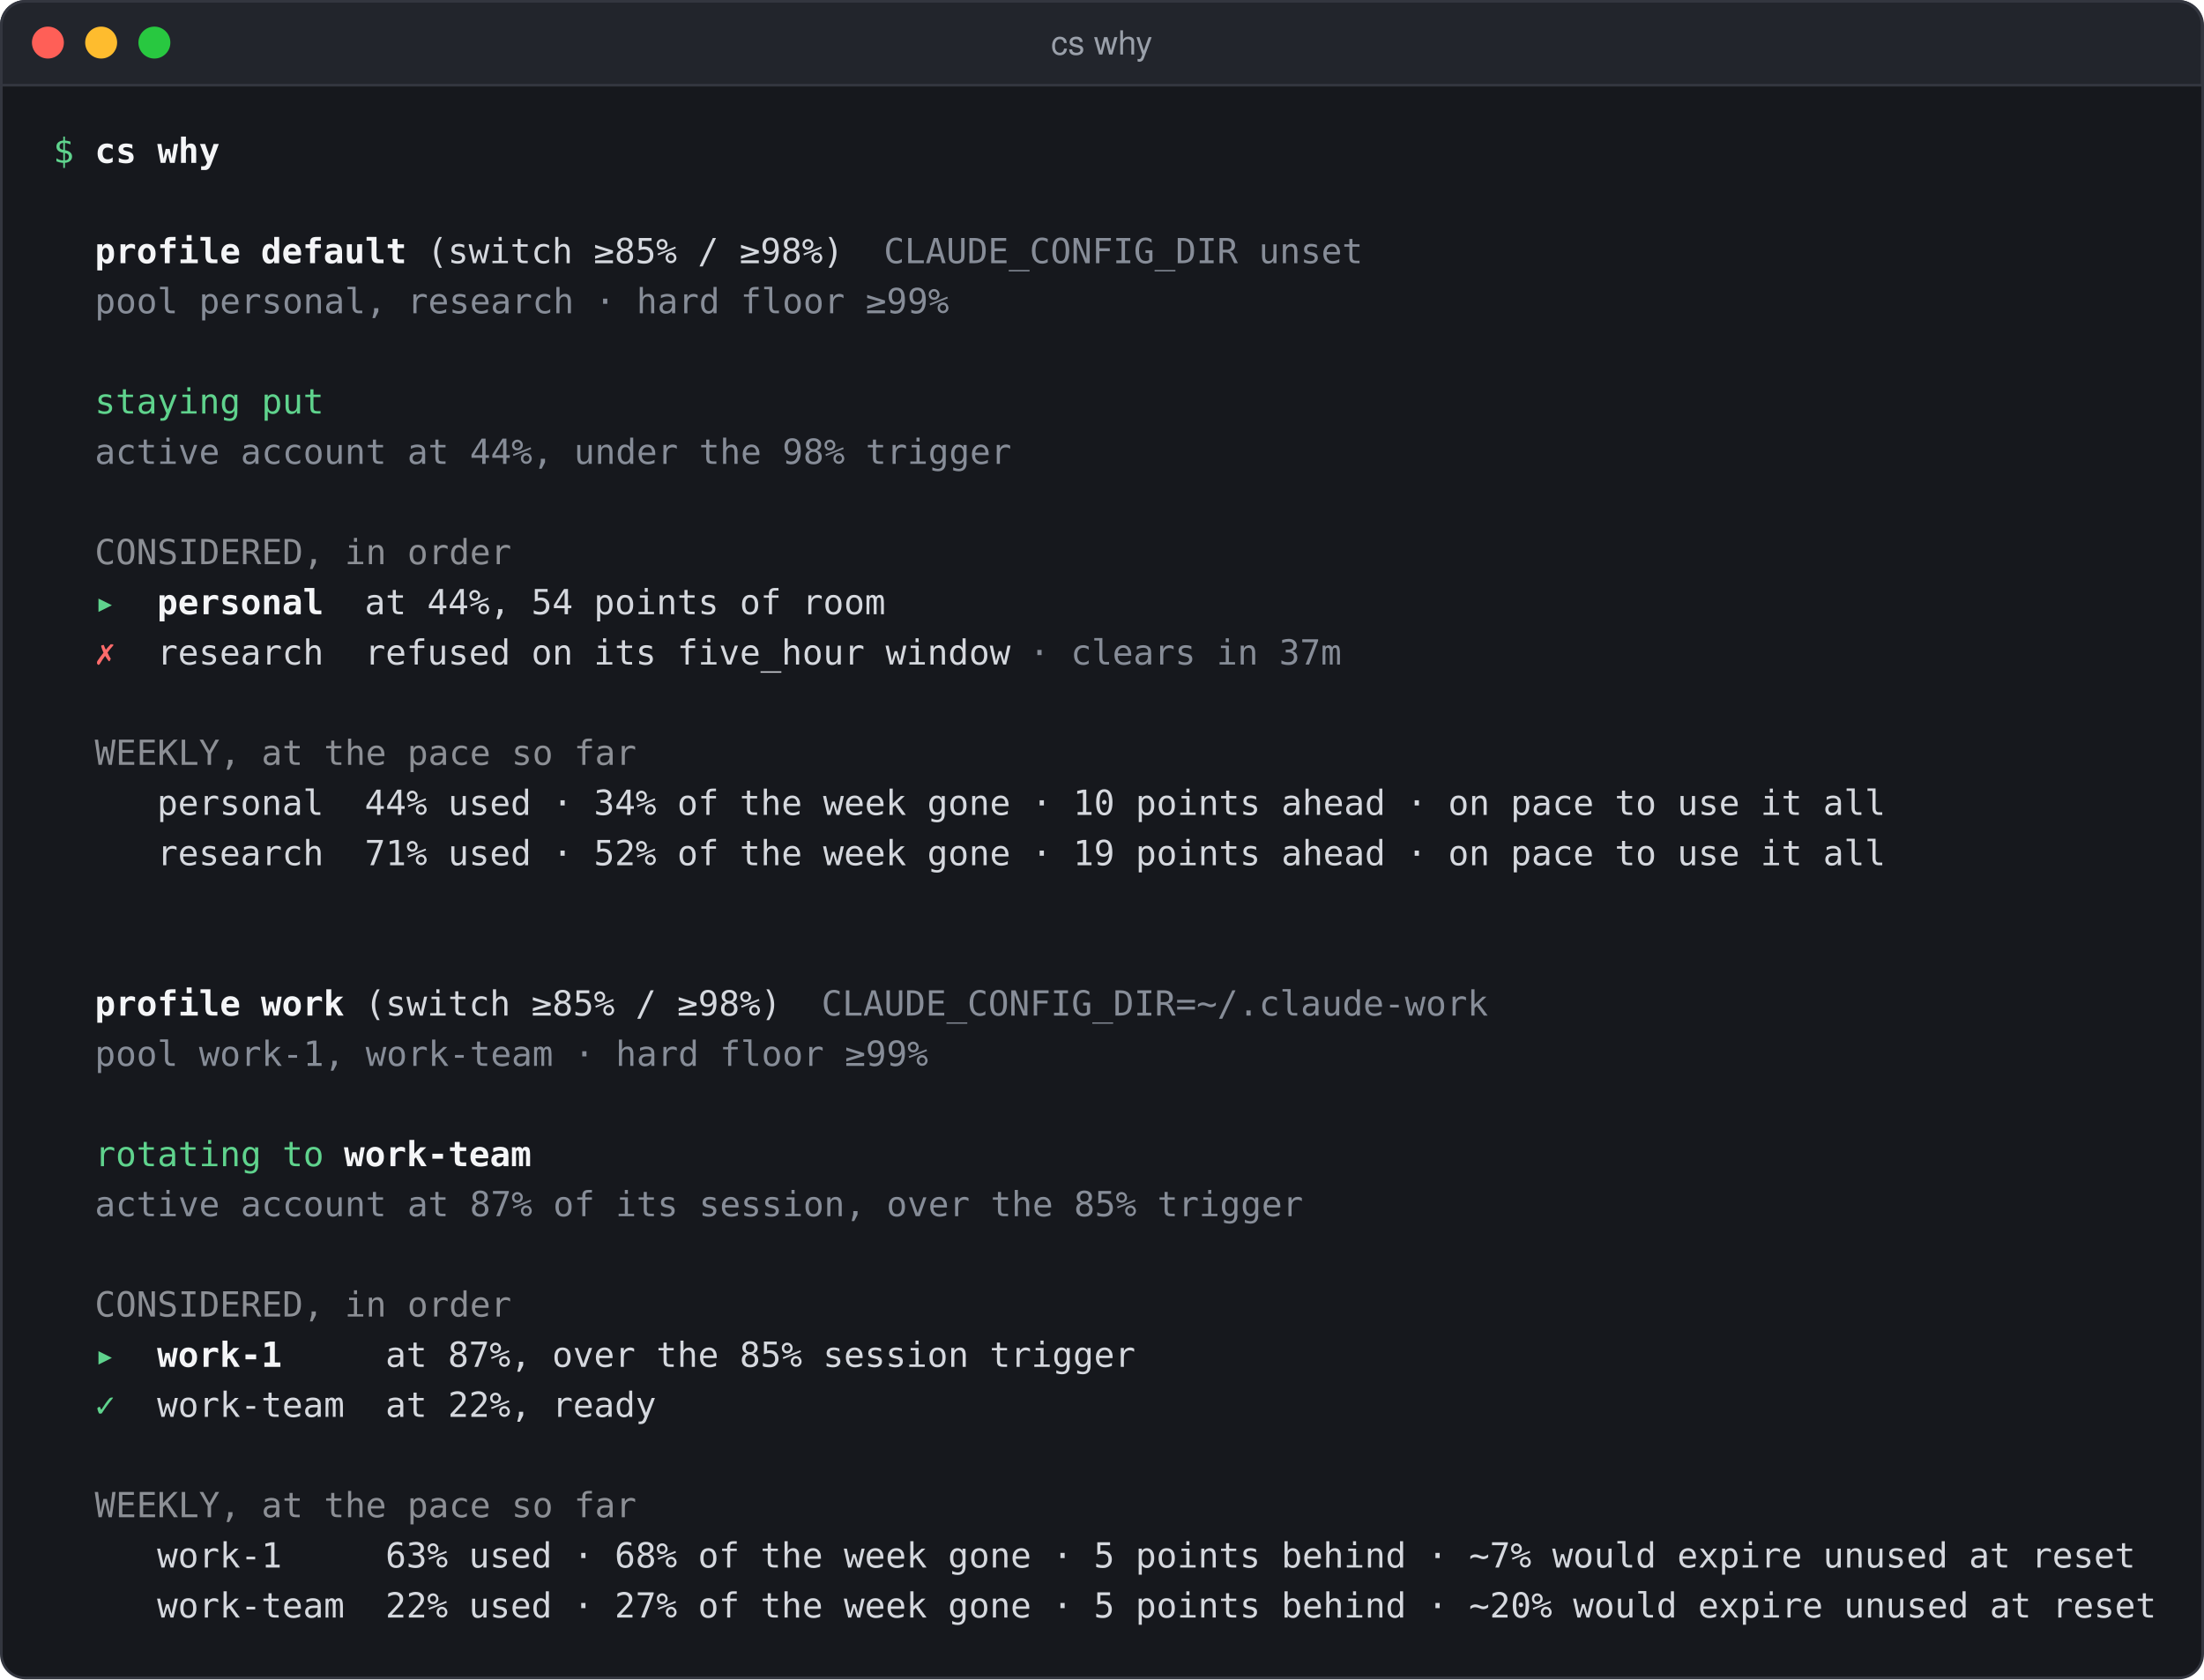
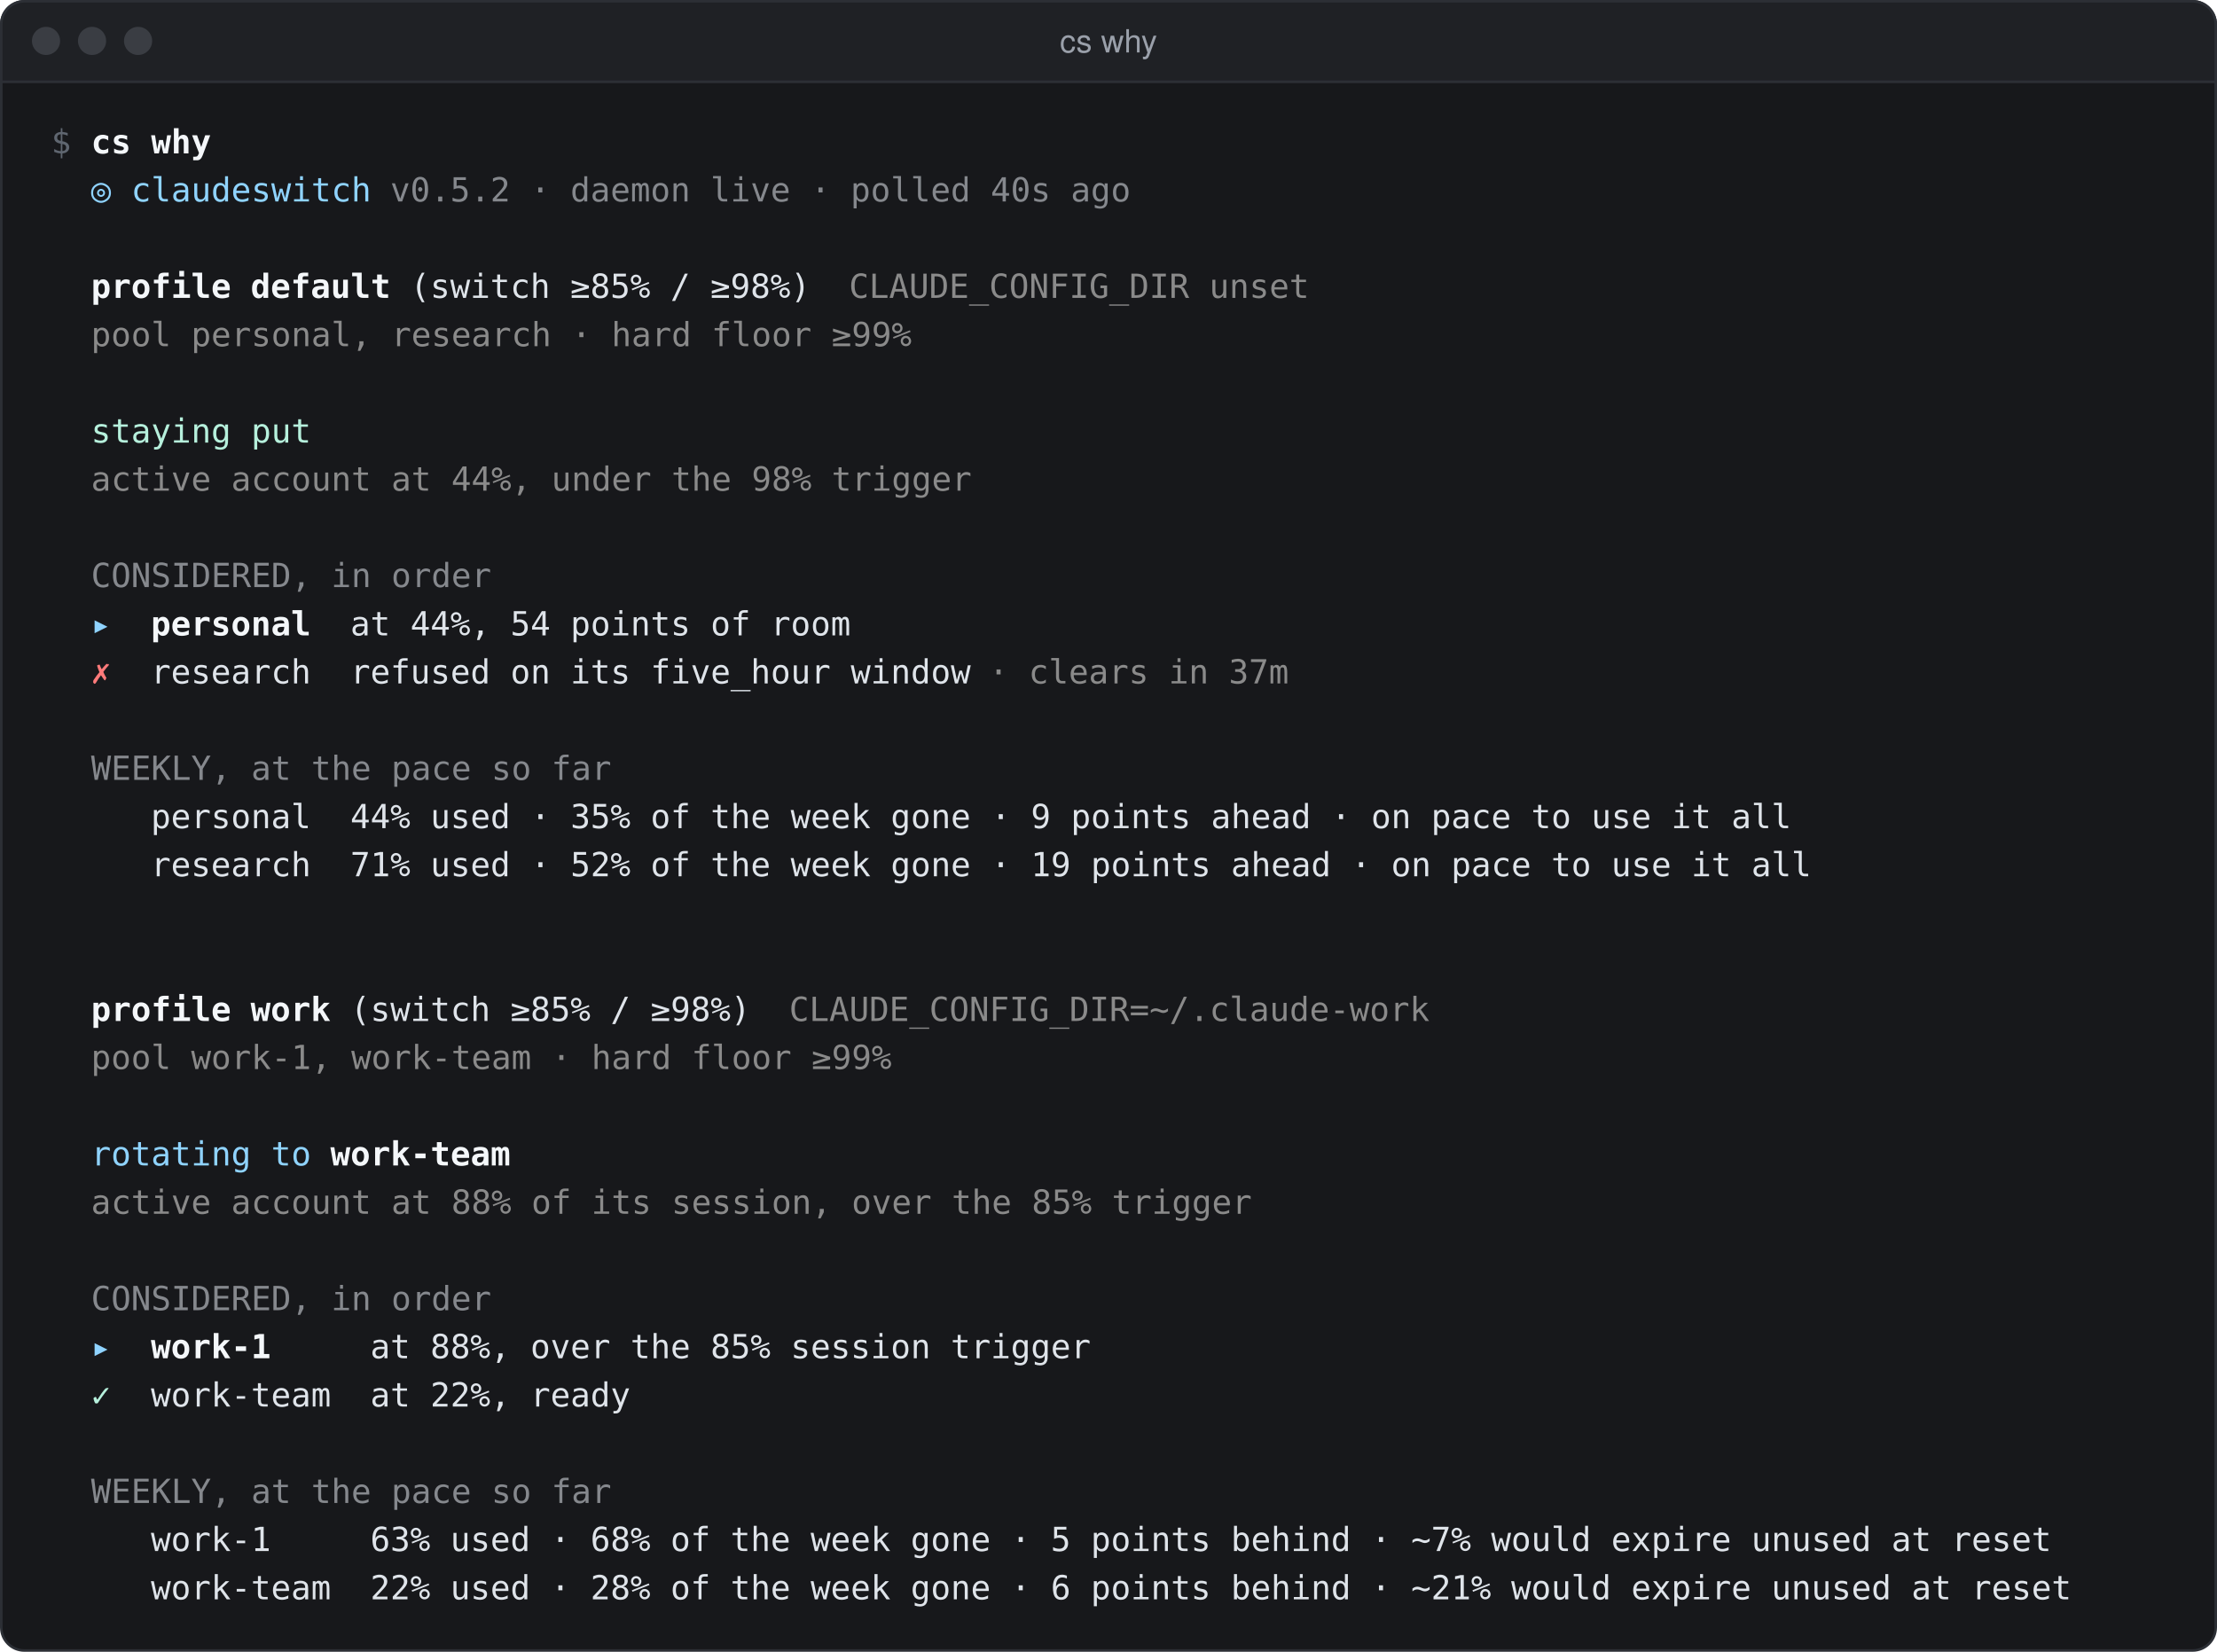
- <svg xmlns="http://www.w3.org/2000/svg" width="828" height="631" viewBox="0 0 828 631" role="img" aria-label="cs why">
-   <rect x="0.5" y="0.5" width="827" height="630" rx="9" fill="#16181d" stroke="#33363f" />
-   <path d="M0.5 32 V9.5 a9 9 0 0 1 9 -9 H818.3 a9 9 0 0 1 9 9 V32 Z" fill="#22252c" stroke="#33363f" />
-   <circle cx="18" cy="16.0" r="6" fill="#ff5f57" />
-   <circle cx="38" cy="16.0" r="6" fill="#febc2e" />
-   <circle cx="58" cy="16.0" r="6" fill="#28c840" />
-   <text x="413.9" y="20.5" text-anchor="middle" fill="#9aa0aa" font-family="-apple-system, BlinkMacSystemFont, Segoe UI, Helvetica, Arial, sans-serif" font-size="12.5">cs why</text>
-   <g font-family="ui-monospace, SFMono-Regular, Menlo, Consolas, 'DejaVu Sans Mono', 'Liberation Mono', monospace" font-size="13.0" fill="#d5d8de" xml:space="preserve">
-     <text x="20.0" y="61.2" fill="#5fd38d" textLength="7.8" lengthAdjust="spacingAndGlyphs">$</text>
-     <text x="35.6" y="61.2" fill="#f4f5f7" font-weight="700" textLength="46.8" lengthAdjust="spacingAndGlyphs">cs why</text>
-     <text x="35.6" y="98.9" fill="#f4f5f7" font-weight="700" textLength="54.6" lengthAdjust="spacingAndGlyphs">profile</text>
-     <text x="98.0" y="98.9" fill="#f4f5f7" font-weight="700" textLength="54.6" lengthAdjust="spacingAndGlyphs">default</text>
-     <text x="160.4" y="98.9" textLength="156.0" lengthAdjust="spacingAndGlyphs">(switch ≥85% / ≥98%)</text>
-     <text x="332.0" y="98.9" fill="#878d98" textLength="179.4" lengthAdjust="spacingAndGlyphs">CLAUDE_CONFIG_DIR unset</text>
-     <text x="35.6" y="117.7" fill="#878d98" textLength="319.8" lengthAdjust="spacingAndGlyphs">pool personal, research · hard floor ≥99%</text>
-     <text x="35.6" y="155.4" fill="#5fd38d" textLength="85.8" lengthAdjust="spacingAndGlyphs">staying put</text>
-     <text x="35.6" y="174.3" fill="#878d98" textLength="343.2" lengthAdjust="spacingAndGlyphs">active account at 44%, under the 98% trigger</text>
-     <text x="35.6" y="212.0" fill-opacity="0.62" textLength="156.0" lengthAdjust="spacingAndGlyphs">CONSIDERED, in order</text>
-     <text x="35.6" y="230.8" fill="#5fd38d" textLength="7.8" lengthAdjust="spacingAndGlyphs">▸</text>
-     <text x="59.0" y="230.8" fill="#f4f5f7" font-weight="700" textLength="62.4" lengthAdjust="spacingAndGlyphs">personal</text>
-     <text x="137.0" y="230.8" textLength="195.0" lengthAdjust="spacingAndGlyphs">at 44%, 54 points of room</text>
-     <text x="35.6" y="249.7" fill="#ff6b6b" textLength="7.8" lengthAdjust="spacingAndGlyphs">✗</text>
-     <text x="59.0" y="249.7" textLength="62.4" lengthAdjust="spacingAndGlyphs">research</text>
-     <text x="137.0" y="249.7" textLength="241.8" lengthAdjust="spacingAndGlyphs">refused on its five_hour window</text>
-     <text x="386.6" y="249.7" fill="#878d98" textLength="117.0" lengthAdjust="spacingAndGlyphs">· clears in 37m</text>
-     <text x="35.6" y="287.4" fill-opacity="0.62" textLength="202.8" lengthAdjust="spacingAndGlyphs">WEEKLY, at the pace so far</text>
-     <text x="59.0" y="306.2" textLength="62.4" lengthAdjust="spacingAndGlyphs">personal</text>
-     <text x="137.0" y="306.2" textLength="569.4" lengthAdjust="spacingAndGlyphs">44% used · 34% of the week gone · 10 points ahead · on pace to use it all</text>
-     <text x="59.0" y="325.1" textLength="62.4" lengthAdjust="spacingAndGlyphs">research</text>
-     <text x="137.0" y="325.1" textLength="569.4" lengthAdjust="spacingAndGlyphs">71% used · 52% of the week gone · 19 points ahead · on pace to use it all</text>
-     <text x="35.6" y="381.6" fill="#f4f5f7" font-weight="700" textLength="54.6" lengthAdjust="spacingAndGlyphs">profile</text>
-     <text x="98.0" y="381.6" fill="#f4f5f7" font-weight="700" textLength="31.2" lengthAdjust="spacingAndGlyphs">work</text>
-     <text x="137.0" y="381.6" textLength="156.0" lengthAdjust="spacingAndGlyphs">(switch ≥85% / ≥98%)</text>
-     <text x="308.6" y="381.6" fill="#878d98" textLength="249.6" lengthAdjust="spacingAndGlyphs">CLAUDE_CONFIG_DIR=~/.claude-work</text>
-     <text x="35.6" y="400.5" fill="#878d98" textLength="312.0" lengthAdjust="spacingAndGlyphs">pool work-1, work-team · hard floor ≥99%</text>
-     <text x="35.6" y="438.2" fill="#5fd38d" textLength="85.8" lengthAdjust="spacingAndGlyphs">rotating to</text>
-     <text x="129.2" y="438.2" fill="#f4f5f7" font-weight="700" textLength="70.2" lengthAdjust="spacingAndGlyphs">work-team</text>
-     <text x="35.6" y="457.0" fill="#878d98" textLength="452.4" lengthAdjust="spacingAndGlyphs">active account at 87% of its session, over the 85% trigger</text>
-     <text x="35.6" y="494.7" fill-opacity="0.62" textLength="156.0" lengthAdjust="spacingAndGlyphs">CONSIDERED, in order</text>
-     <text x="35.6" y="513.6" fill="#5fd38d" textLength="7.8" lengthAdjust="spacingAndGlyphs">▸</text>
-     <text x="59.0" y="513.6" fill="#f4f5f7" font-weight="700" textLength="46.8" lengthAdjust="spacingAndGlyphs">work-1</text>
-     <text x="144.8" y="513.6" textLength="280.8" lengthAdjust="spacingAndGlyphs">at 87%, over the 85% session trigger</text>
-     <text x="35.6" y="532.4" fill="#5fd38d" textLength="7.8" lengthAdjust="spacingAndGlyphs">✓</text>
-     <text x="59.0" y="532.4" textLength="70.2" lengthAdjust="spacingAndGlyphs">work-team</text>
-     <text x="144.8" y="532.4" textLength="101.4" lengthAdjust="spacingAndGlyphs">at 22%, ready</text>
-     <text x="35.6" y="570.1" fill-opacity="0.62" textLength="202.8" lengthAdjust="spacingAndGlyphs">WEEKLY, at the pace so far</text>
-     <text x="59.0" y="589.0" textLength="46.8" lengthAdjust="spacingAndGlyphs">work-1</text>
-     <text x="144.8" y="589.0" textLength="655.2" lengthAdjust="spacingAndGlyphs">63% used · 68% of the week gone · 5 points behind · ~7% would expire unused at reset</text>
-     <text x="59.0" y="607.8" textLength="70.2" lengthAdjust="spacingAndGlyphs">work-team</text>
-     <text x="144.8" y="607.8" textLength="663.0" lengthAdjust="spacingAndGlyphs">22% used · 27% of the week gone · 5 points behind · ~20% would expire unused at reset</text>
+ <svg xmlns="http://www.w3.org/2000/svg" width="867" height="646" viewBox="0 0 867 646" role="img" aria-label="cs why">
+   <rect x="0.5" y="0.5" width="866" height="645" rx="9" fill="#17181b" stroke="#2c2f35" />
+   <path d="M0.5 32 V9.5 a9 9 0 0 1 9 -9 H857.5 a9 9 0 0 1 9 9 V32 Z" fill="#1f2125" stroke="#2c2f35" />
+   <circle cx="18" cy="16" r="5.5" fill="#3a3d43" />
+   <circle cx="36" cy="16" r="5.5" fill="#3a3d43" />
+   <circle cx="54" cy="16" r="5.5" fill="#3a3d43" />
+   <text x="433.5" y="20.5" text-anchor="middle" fill="#9aa0aa" font-family="Geist, -apple-system, BlinkMacSystemFont, Segoe UI, Helvetica, Arial, sans-serif" font-size="12.5">cs why</text>
+   <g font-family="'Geist Mono', ui-monospace, SFMono-Regular, Menlo, Consolas, 'DejaVu Sans Mono', 'Liberation Mono', monospace" font-size="13.0" fill="#dfe4ea" style="font-variant-ligatures:none;font-feature-settings:'liga' 0,'calt' 0" xml:space="preserve">
+     <text x="20.0" y="60.0" fill="#5f6670" textLength="7.8" lengthAdjust="spacingAndGlyphs">$</text>
+     <text x="35.6" y="60.0" fill="#f4f7fa" font-weight="700" textLength="46.8" lengthAdjust="spacingAndGlyphs">cs why</text>
+     <text x="35.6" y="78.8" fill="#8fd3ff" textLength="109.2" lengthAdjust="spacingAndGlyphs">◎ claudeswitch</text>
+     <text x="152.6" y="78.8" fill-opacity="0.55" textLength="288.6" lengthAdjust="spacingAndGlyphs">v0.5.2 · daemon live · polled 40s ago</text>
+     <text x="35.6" y="116.5" fill="#f4f7fa" font-weight="700" textLength="54.6" lengthAdjust="spacingAndGlyphs">profile</text>
+     <text x="98.0" y="116.5" fill="#f4f7fa" font-weight="700" textLength="54.6" lengthAdjust="spacingAndGlyphs">default</text>
+     <text x="160.4" y="116.5" textLength="156.0" lengthAdjust="spacingAndGlyphs">(switch ≥85% / ≥98%)</text>
+     <text x="332.0" y="116.5" fill="#8a8a8a" textLength="179.4" lengthAdjust="spacingAndGlyphs">CLAUDE_CONFIG_DIR unset</text>
+     <text x="35.6" y="135.4" fill="#8a8a8a" textLength="319.8" lengthAdjust="spacingAndGlyphs">pool personal, research · hard floor ≥99%</text>
+     <text x="35.6" y="173.1" fill="#b6f0dc" textLength="85.8" lengthAdjust="spacingAndGlyphs">staying put</text>
+     <text x="35.6" y="191.9" fill="#8a8a8a" textLength="343.2" lengthAdjust="spacingAndGlyphs">active account at 44%, under the 98% trigger</text>
+     <text x="35.6" y="229.6" fill-opacity="0.55" textLength="156.0" lengthAdjust="spacingAndGlyphs">CONSIDERED, in order</text>
+     <text x="35.6" y="248.5" fill="#8fd3ff" textLength="7.8" lengthAdjust="spacingAndGlyphs">▸</text>
+     <text x="59.0" y="248.5" fill="#f4f7fa" font-weight="700" textLength="62.4" lengthAdjust="spacingAndGlyphs">personal</text>
+     <text x="137.0" y="248.5" textLength="195.0" lengthAdjust="spacingAndGlyphs">at 44%, 54 points of room</text>
+     <text x="35.6" y="267.3" fill="#ff7a7a" textLength="7.8" lengthAdjust="spacingAndGlyphs">✗</text>
+     <text x="59.0" y="267.3" textLength="62.4" lengthAdjust="spacingAndGlyphs">research</text>
+     <text x="137.0" y="267.3" textLength="241.8" lengthAdjust="spacingAndGlyphs">refused on its five_hour window</text>
+     <text x="386.6" y="267.3" fill="#8a8a8a" textLength="117.0" lengthAdjust="spacingAndGlyphs">· clears in 37m</text>
+     <text x="35.6" y="305.0" fill-opacity="0.55" textLength="202.8" lengthAdjust="spacingAndGlyphs">WEEKLY, at the pace so far</text>
+     <text x="59.0" y="323.9" textLength="62.4" lengthAdjust="spacingAndGlyphs">personal</text>
+     <text x="137.0" y="323.9" textLength="561.6" lengthAdjust="spacingAndGlyphs">44% used · 35% of the week gone · 9 points ahead · on pace to use it all</text>
+     <text x="59.0" y="342.7" textLength="62.4" lengthAdjust="spacingAndGlyphs">research</text>
+     <text x="137.0" y="342.7" textLength="569.4" lengthAdjust="spacingAndGlyphs">71% used · 52% of the week gone · 19 points ahead · on pace to use it all</text>
+     <text x="35.6" y="399.3" fill="#f4f7fa" font-weight="700" textLength="54.6" lengthAdjust="spacingAndGlyphs">profile</text>
+     <text x="98.0" y="399.3" fill="#f4f7fa" font-weight="700" textLength="31.2" lengthAdjust="spacingAndGlyphs">work</text>
+     <text x="137.0" y="399.3" textLength="156.0" lengthAdjust="spacingAndGlyphs">(switch ≥85% / ≥98%)</text>
+     <text x="308.6" y="399.3" fill="#8a8a8a" textLength="249.6" lengthAdjust="spacingAndGlyphs">CLAUDE_CONFIG_DIR=~/.claude-work</text>
+     <text x="35.6" y="418.1" fill="#8a8a8a" textLength="312.0" lengthAdjust="spacingAndGlyphs">pool work-1, work-team · hard floor ≥99%</text>
+     <text x="35.6" y="455.8" fill="#8fd3ff" textLength="85.8" lengthAdjust="spacingAndGlyphs">rotating to</text>
+     <text x="129.2" y="455.8" fill="#f4f7fa" font-weight="700" textLength="70.2" lengthAdjust="spacingAndGlyphs">work-team</text>
+     <text x="35.6" y="474.7" fill="#8a8a8a" textLength="452.4" lengthAdjust="spacingAndGlyphs">active account at 88% of its session, over the 85% trigger</text>
+     <text x="35.6" y="512.4" fill-opacity="0.55" textLength="156.0" lengthAdjust="spacingAndGlyphs">CONSIDERED, in order</text>
+     <text x="35.6" y="531.2" fill="#8fd3ff" textLength="7.8" lengthAdjust="spacingAndGlyphs">▸</text>
+     <text x="59.0" y="531.2" fill="#f4f7fa" font-weight="700" textLength="46.8" lengthAdjust="spacingAndGlyphs">work-1</text>
+     <text x="144.8" y="531.2" textLength="280.8" lengthAdjust="spacingAndGlyphs">at 88%, over the 85% session trigger</text>
+     <text x="35.6" y="550.1" fill="#b6f0dc" textLength="7.8" lengthAdjust="spacingAndGlyphs">✓</text>
+     <text x="59.0" y="550.1" textLength="70.2" lengthAdjust="spacingAndGlyphs">work-team</text>
+     <text x="144.8" y="550.1" textLength="101.4" lengthAdjust="spacingAndGlyphs">at 22%, ready</text>
+     <text x="35.6" y="587.8" fill-opacity="0.55" textLength="202.8" lengthAdjust="spacingAndGlyphs">WEEKLY, at the pace so far</text>
+     <text x="59.0" y="606.6" textLength="46.8" lengthAdjust="spacingAndGlyphs">work-1</text>
+     <text x="144.8" y="606.6" textLength="655.2" lengthAdjust="spacingAndGlyphs">63% used · 68% of the week gone · 5 points behind · ~7% would expire unused at reset</text>
+     <text x="59.0" y="625.5" textLength="70.2" lengthAdjust="spacingAndGlyphs">work-team</text>
+     <text x="144.8" y="625.5" textLength="663.0" lengthAdjust="spacingAndGlyphs">22% used · 28% of the week gone · 6 points behind · ~21% would expire unused at reset</text>
  </g>
</svg>
